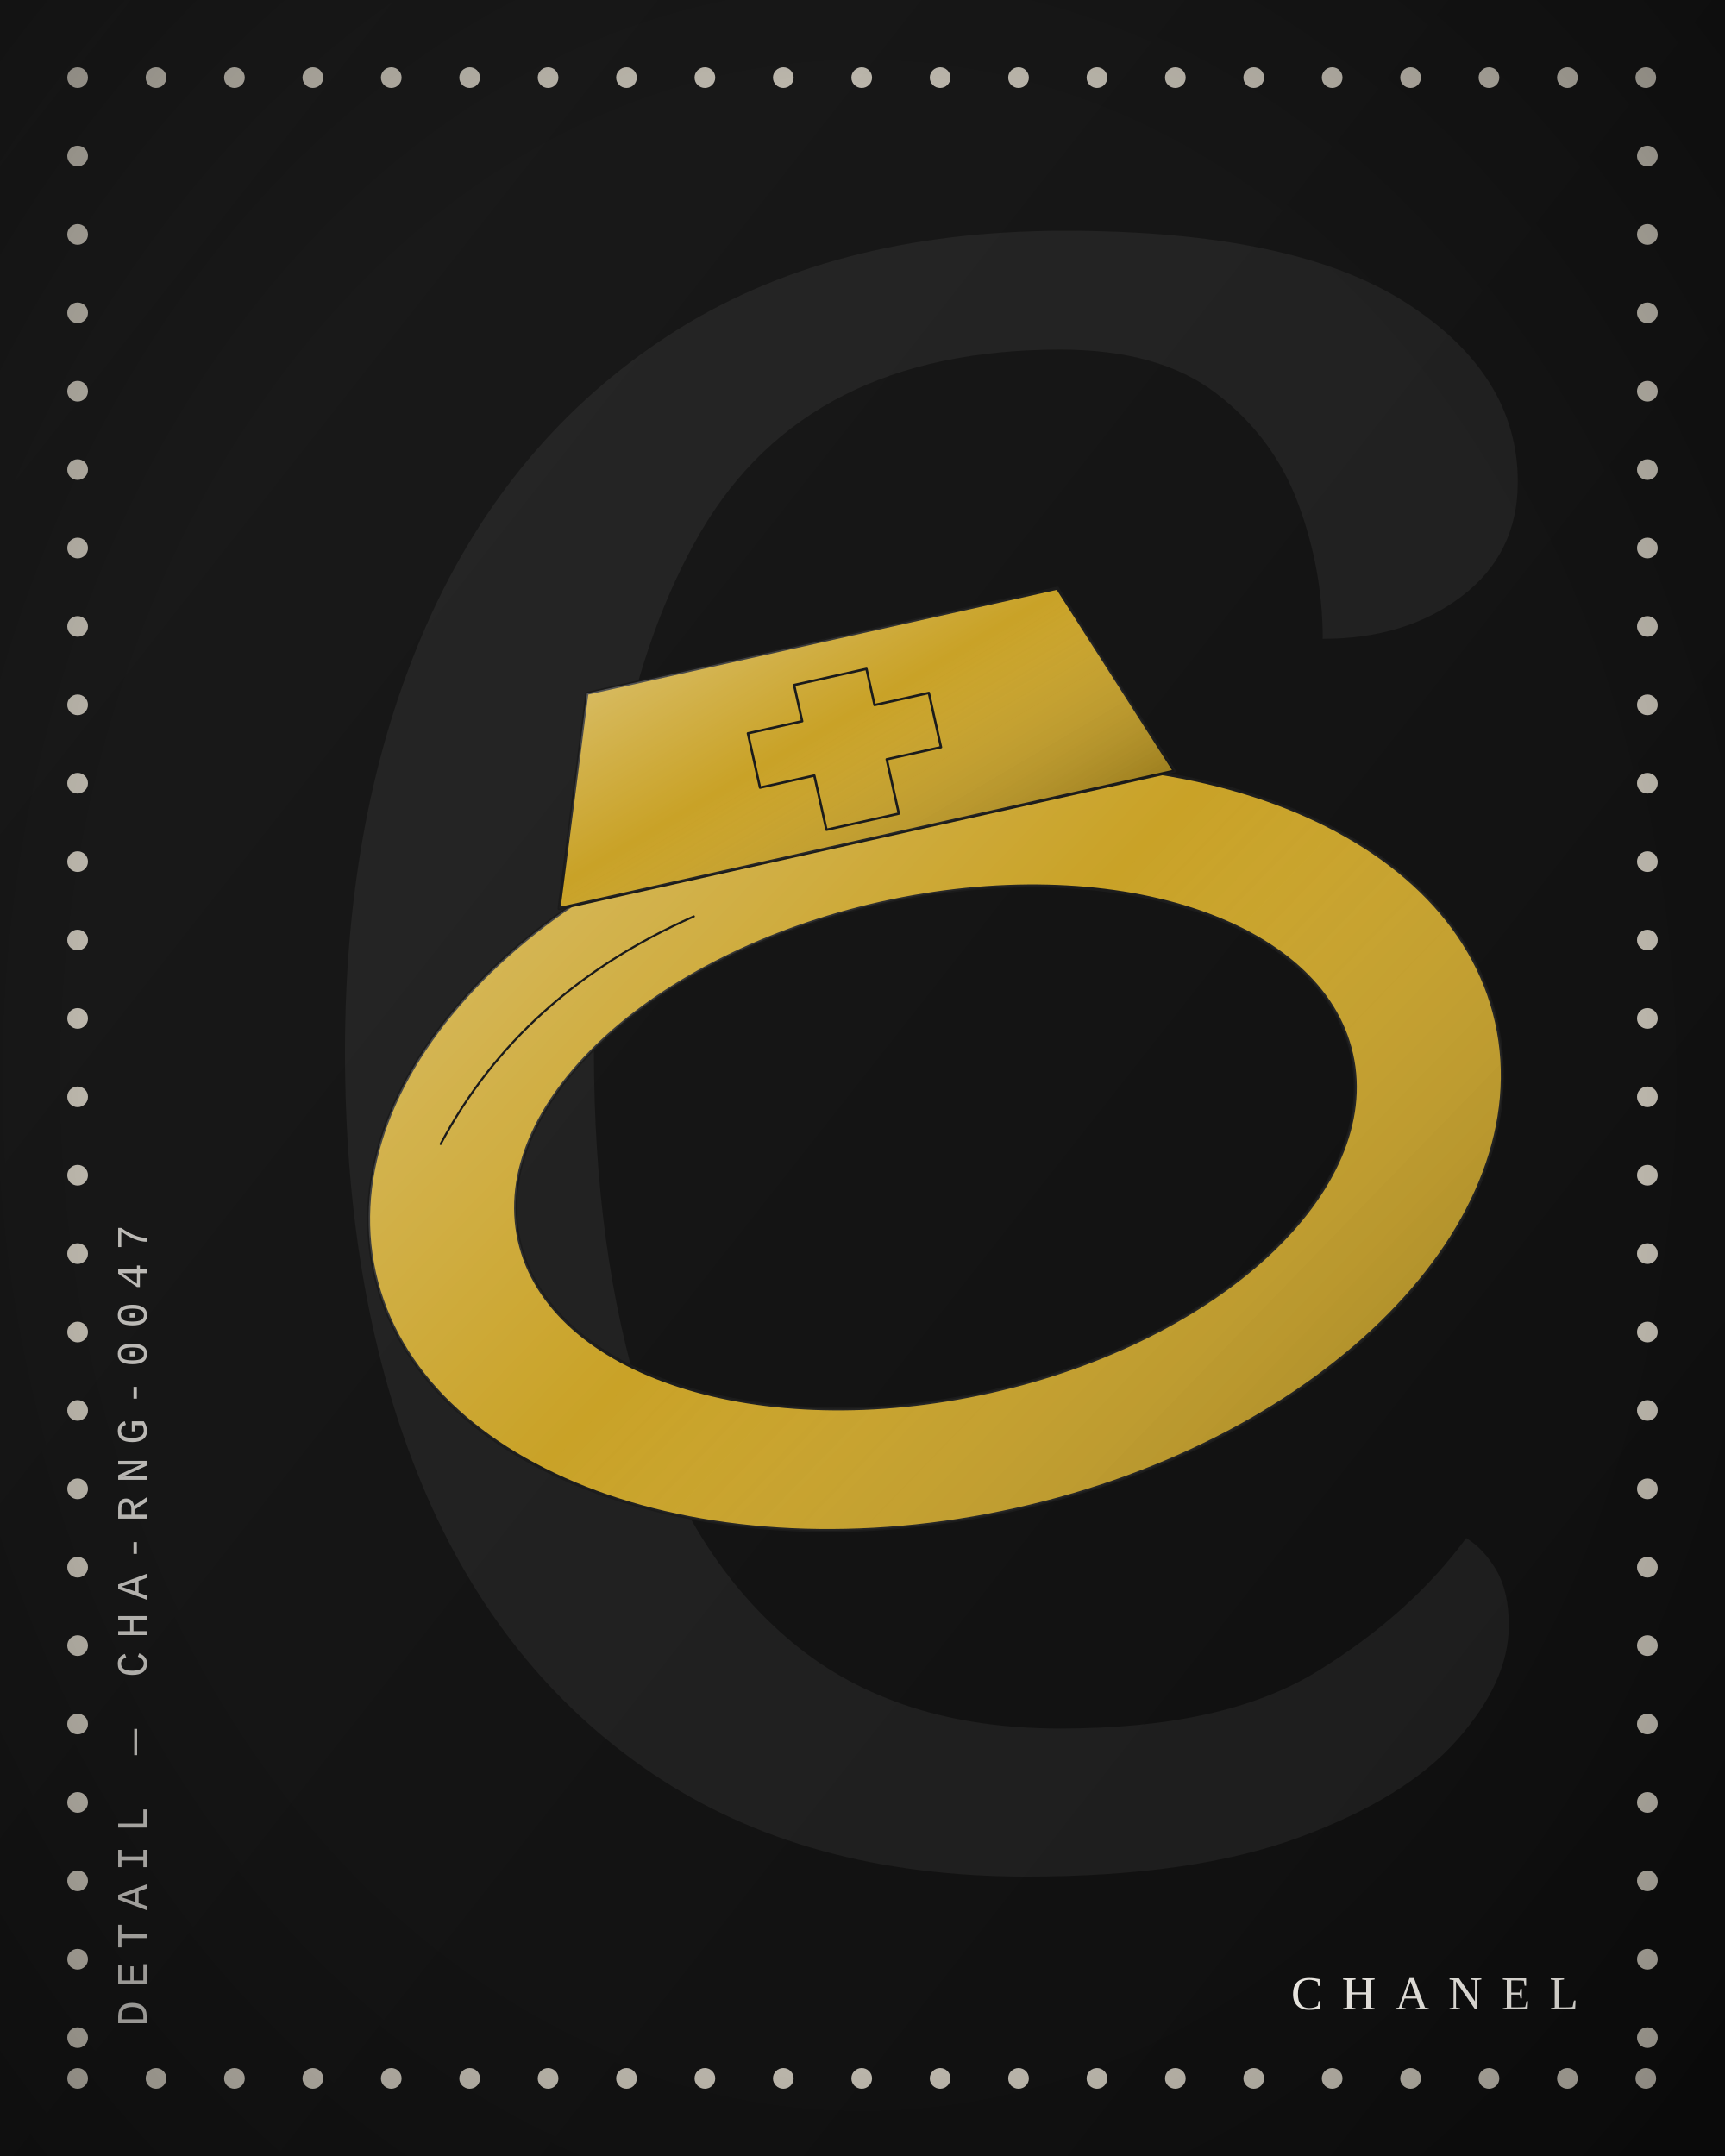
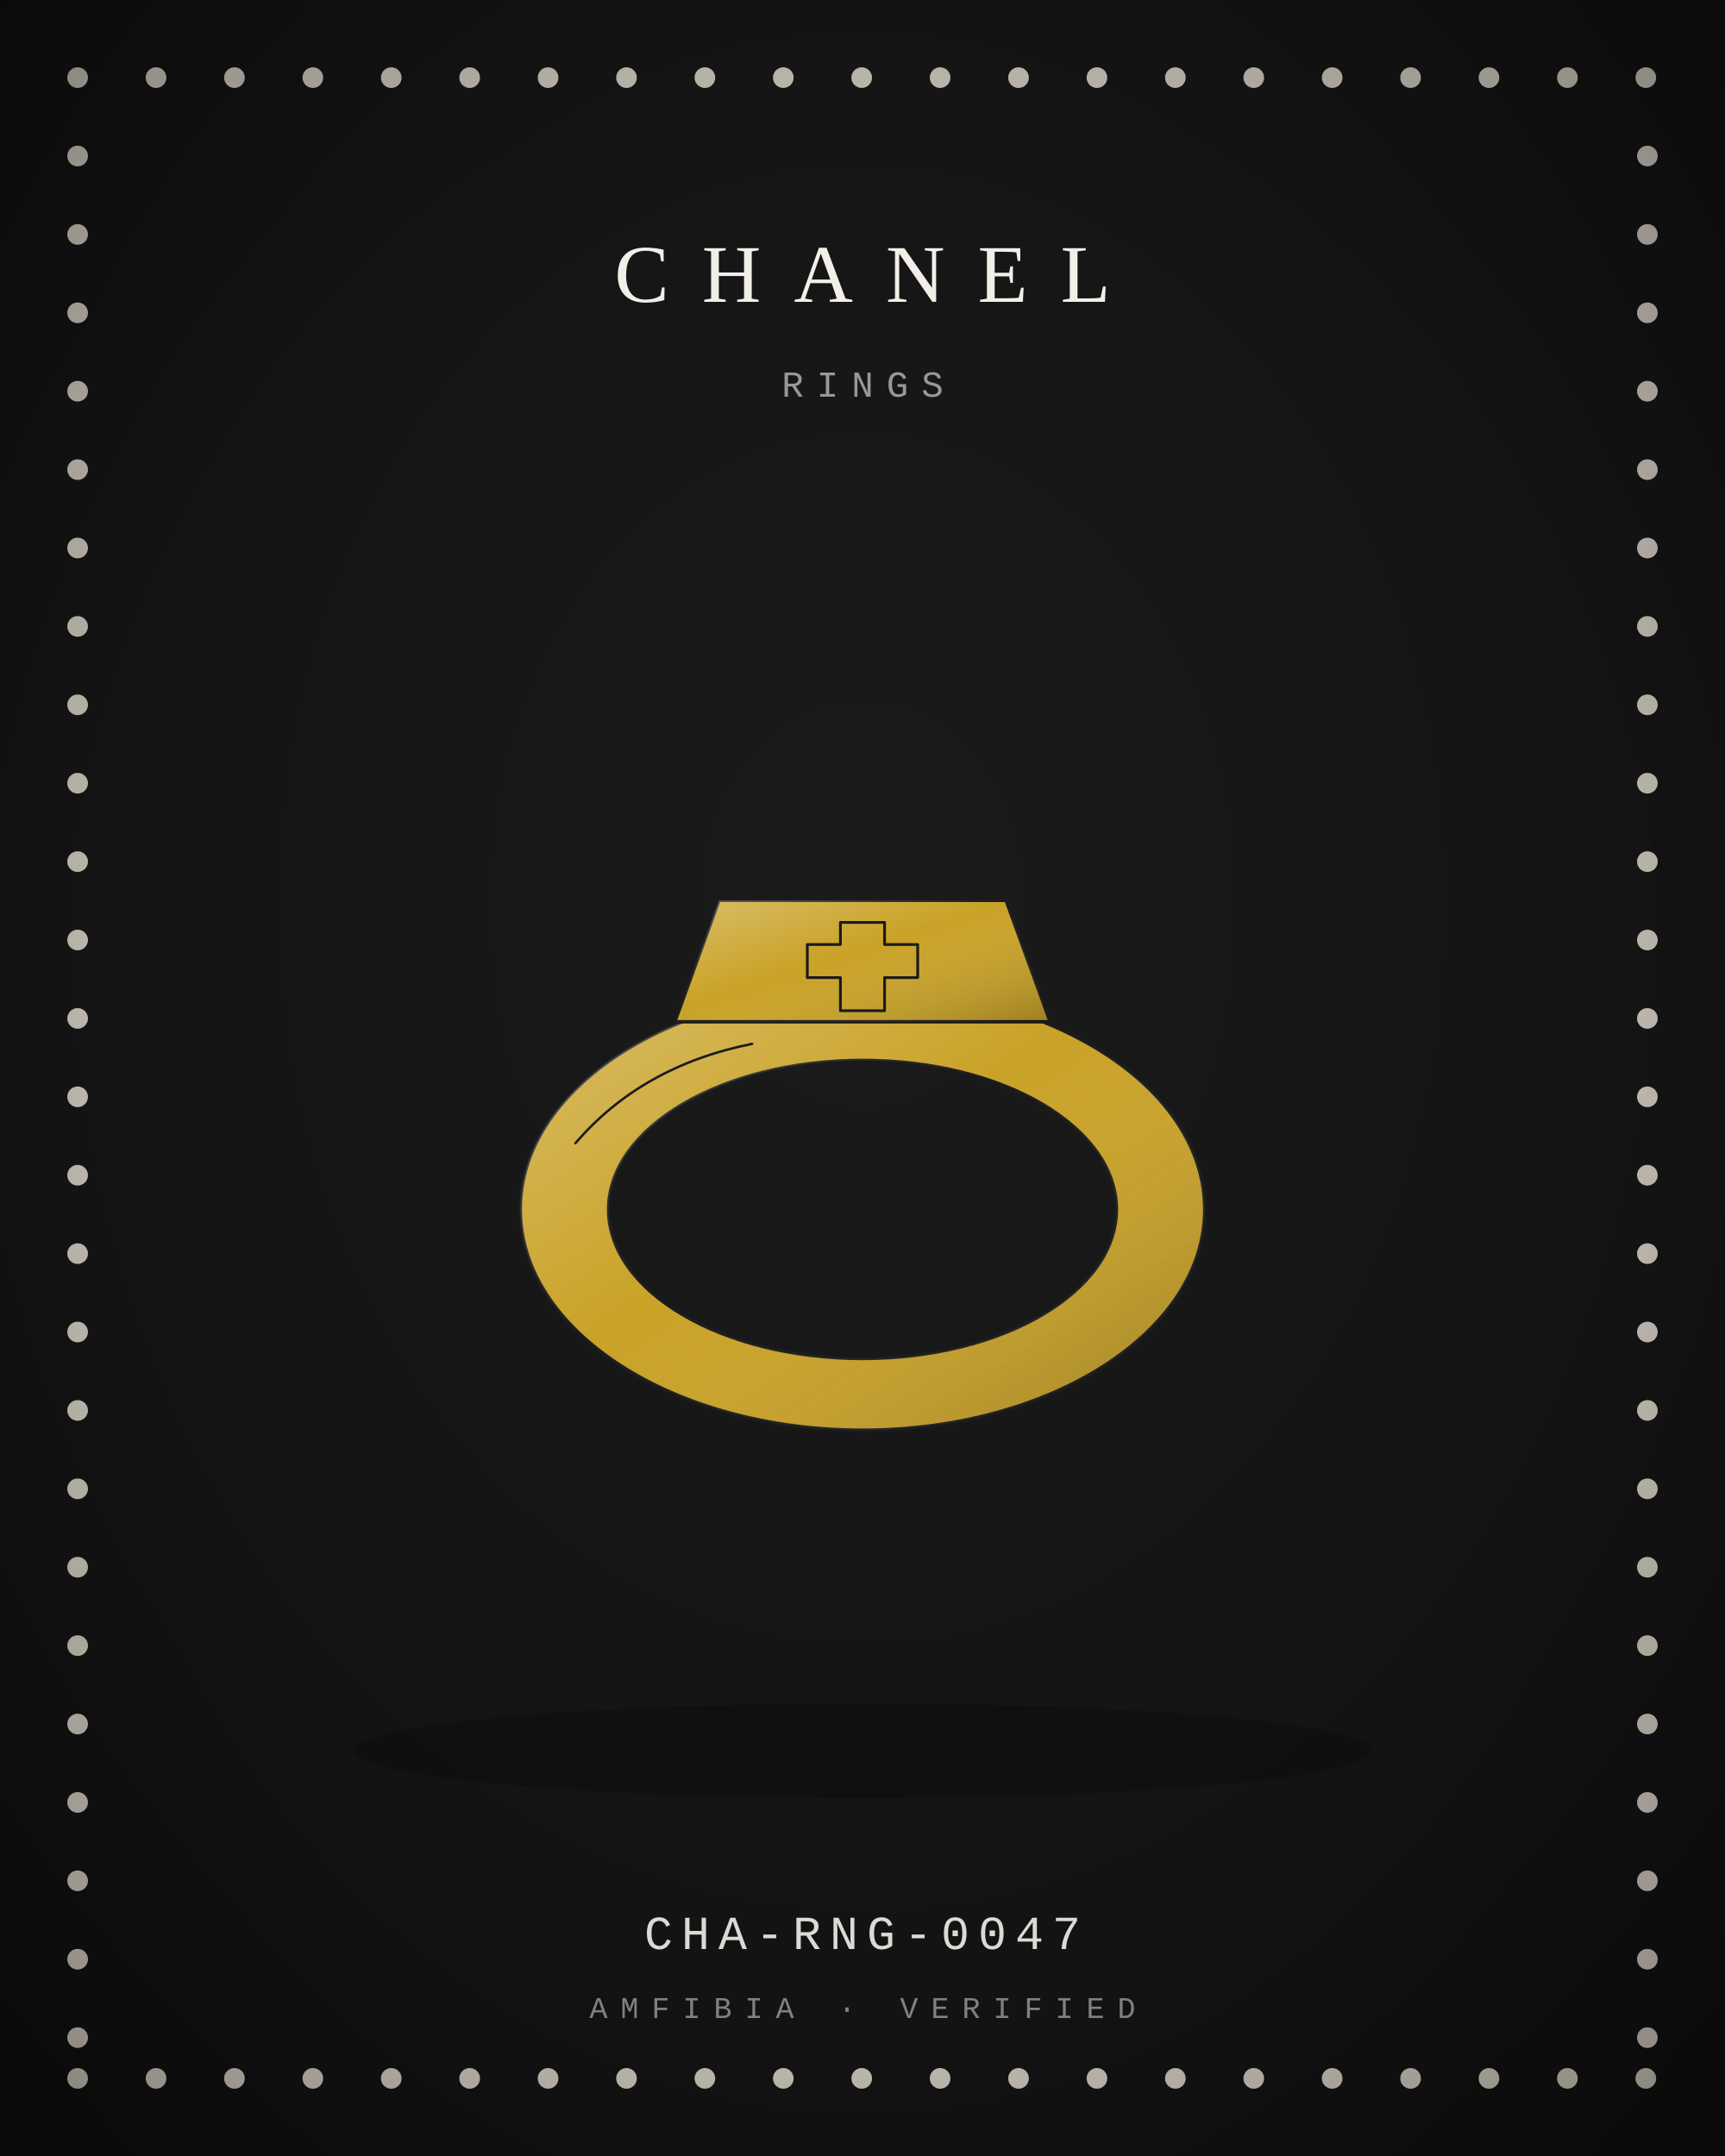
<svg xmlns="http://www.w3.org/2000/svg" viewBox="0 0 400 500" width="800" height="1000">
  <defs>
    <radialGradient id="bg" cx="50%" cy="42%" r="80%">
      <stop offset="0" stop-color="#1B1B1B" />
      <stop offset="1" stop-color="#0E0E0E" />
    </radialGradient>
    <linearGradient id="bgd" x1="0" y1="0" x2="1" y2="1">
      <stop offset="0" stop-color="#1B1B1B" />
      <stop offset="1" stop-color="#0E0E0E" />
    </linearGradient>
    <linearGradient id="sheen" x1="0" y1="0" x2="1" y2="1">
      <stop offset="0" stop-color="#fff" stop-opacity=".30" />
      <stop offset=".45" stop-color="#fff" stop-opacity="0" />
      <stop offset="1" stop-color="#000" stop-opacity=".22" />
    </linearGradient>
    <linearGradient id="multi" x1="0" y1="0" x2="1" y2="1">
      <stop offset="0" stop-color="#B3122E" />
      <stop offset=".35" stop-color="#C9A227" />
      <stop offset=".7" stop-color="#2F5D46" />
      <stop offset="1" stop-color="#3557A0" />
    </linearGradient>
    <radialGradient id="vig" cx="50%" cy="50%" r="75%">
      <stop offset=".6" stop-color="#000" stop-opacity="0" />
      <stop offset="1" stop-color="#000" stop-opacity=".35" />
    </radialGradient>
  </defs>
-   <rect width="400" height="500" fill="url(#bgd)" />
-   <text x="210" y="430" text-anchor="middle" font-family="Georgia, serif" font-size="520" fill="#F2EFE9" opacity="0.06">C</text>
+   <rect width="400" height="500" fill="url(#bg)" />
  <g fill="#D8D2C6" opacity="0.85">
    <circle cx="18" cy="18" r="2.4" />
    <circle cx="18" cy="482" r="2.4" />
    <circle cx="36.182" cy="18" r="2.4" />
    <circle cx="36.182" cy="482" r="2.4" />
    <circle cx="54.364" cy="18" r="2.4" />
    <circle cx="54.364" cy="482" r="2.4" />
    <circle cx="72.545" cy="18" r="2.4" />
    <circle cx="72.545" cy="482" r="2.4" />
    <circle cx="90.727" cy="18" r="2.4" />
    <circle cx="90.727" cy="482" r="2.4" />
    <circle cx="108.909" cy="18" r="2.4" />
    <circle cx="108.909" cy="482" r="2.4" />
    <circle cx="127.091" cy="18" r="2.4" />
    <circle cx="127.091" cy="482" r="2.4" />
    <circle cx="145.273" cy="18" r="2.4" />
    <circle cx="145.273" cy="482" r="2.4" />
    <circle cx="163.455" cy="18" r="2.4" />
    <circle cx="163.455" cy="482" r="2.4" />
    <circle cx="181.636" cy="18" r="2.4" />
    <circle cx="181.636" cy="482" r="2.4" />
    <circle cx="199.818" cy="18" r="2.4" />
    <circle cx="199.818" cy="482" r="2.4" />
    <circle cx="218" cy="18" r="2.4" />
    <circle cx="218" cy="482" r="2.4" />
    <circle cx="236.182" cy="18" r="2.4" />
    <circle cx="236.182" cy="482" r="2.4" />
    <circle cx="254.364" cy="18" r="2.4" />
    <circle cx="254.364" cy="482" r="2.4" />
    <circle cx="272.545" cy="18" r="2.4" />
    <circle cx="272.545" cy="482" r="2.4" />
    <circle cx="290.727" cy="18" r="2.4" />
    <circle cx="290.727" cy="482" r="2.4" />
    <circle cx="308.909" cy="18" r="2.4" />
    <circle cx="308.909" cy="482" r="2.4" />
    <circle cx="327.091" cy="18" r="2.4" />
    <circle cx="327.091" cy="482" r="2.4" />
    <circle cx="345.273" cy="18" r="2.4" />
    <circle cx="345.273" cy="482" r="2.4" />
    <circle cx="363.455" cy="18" r="2.4" />
    <circle cx="363.455" cy="482" r="2.4" />
    <circle cx="381.636" cy="18" r="2.4" />
    <circle cx="381.636" cy="482" r="2.4" />
    <circle cx="18" cy="36.182" r="2.4" />
    <circle cx="382" cy="36.182" r="2.4" />
    <circle cx="18" cy="54.364" r="2.4" />
    <circle cx="382" cy="54.364" r="2.4" />
    <circle cx="18" cy="72.545" r="2.4" />
    <circle cx="382" cy="72.545" r="2.4" />
    <circle cx="18" cy="90.727" r="2.4" />
    <circle cx="382" cy="90.727" r="2.4" />
    <circle cx="18" cy="108.909" r="2.4" />
    <circle cx="382" cy="108.909" r="2.4" />
    <circle cx="18" cy="127.091" r="2.4" />
    <circle cx="382" cy="127.091" r="2.4" />
    <circle cx="18" cy="145.273" r="2.4" />
    <circle cx="382" cy="145.273" r="2.4" />
    <circle cx="18" cy="163.455" r="2.4" />
    <circle cx="382" cy="163.455" r="2.4" />
    <circle cx="18" cy="181.636" r="2.4" />
    <circle cx="382" cy="181.636" r="2.4" />
    <circle cx="18" cy="199.818" r="2.4" />
    <circle cx="382" cy="199.818" r="2.4" />
    <circle cx="18" cy="218" r="2.4" />
    <circle cx="382" cy="218" r="2.4" />
    <circle cx="18" cy="236.182" r="2.4" />
    <circle cx="382" cy="236.182" r="2.4" />
    <circle cx="18" cy="254.364" r="2.4" />
    <circle cx="382" cy="254.364" r="2.4" />
    <circle cx="18" cy="272.545" r="2.4" />
    <circle cx="382" cy="272.545" r="2.4" />
    <circle cx="18" cy="290.727" r="2.4" />
    <circle cx="382" cy="290.727" r="2.4" />
    <circle cx="18" cy="308.909" r="2.4" />
    <circle cx="382" cy="308.909" r="2.4" />
    <circle cx="18" cy="327.091" r="2.4" />
    <circle cx="382" cy="327.091" r="2.4" />
    <circle cx="18" cy="345.273" r="2.4" />
    <circle cx="382" cy="345.273" r="2.4" />
    <circle cx="18" cy="363.455" r="2.4" />
    <circle cx="382" cy="363.455" r="2.4" />
    <circle cx="18" cy="381.636" r="2.4" />
    <circle cx="382" cy="381.636" r="2.4" />
    <circle cx="18" cy="399.818" r="2.4" />
    <circle cx="382" cy="399.818" r="2.4" />
    <circle cx="18" cy="418" r="2.4" />
    <circle cx="382" cy="418" r="2.4" />
    <circle cx="18" cy="436.182" r="2.4" />
    <circle cx="382" cy="436.182" r="2.4" />
    <circle cx="18" cy="454.364" r="2.4" />
    <circle cx="382" cy="454.364" r="2.4" />
    <circle cx="18" cy="472.545" r="2.4" />
    <circle cx="382" cy="472.545" r="2.4" />
  </g>
-   <g transform="rotate(-12.6 200 250) translate(-2 20) scale(2.15)">
-     <path d="M38 116 A62 40 0 1 0 162 116 A62 40 0 1 0 38 116 Z M54 116 A46 27 0 1 1 146 116 A46 27 0 1 1 54 116 Z" fill-rule="evenodd" fill="#C9A227" stroke="#1B1B1B" stroke-width="1.4" stroke-linejoin="round" stroke-linecap="round" vector-effect="non-scaling-stroke" />
+   <ellipse cx="200" cy="406" rx="118" ry="11" fill="#000" opacity="0.22" />
+   <g transform="translate(72 132) scale(1.28)">
+     <path d="M38 116 A62 40 0 1 0 162 116 A62 40 0 1 0 38 116 Z M54 116 A46 27 0 1 1 146 116 A46 27 0 1 1 54 116 Z" fill-rule="evenodd" fill="#C9A227" stroke="#1B1B1B" stroke-width="1.6" stroke-linejoin="round" stroke-linecap="round" vector-effect="non-scaling-stroke" />
    <path d="M38 116 A62 40 0 1 0 162 116 A62 40 0 1 0 38 116 Z M54 116 A46 27 0 1 1 146 116 A46 27 0 1 1 54 116 Z" fill-rule="evenodd" fill="url(#sheen)" stroke="none" />
-     <path d="M74 60 L126 60 L134 82 L66 82 Z" fill="#C9A227" stroke="#1B1B1B" stroke-width="1.4" stroke-linejoin="round" stroke-linecap="round" vector-effect="non-scaling-stroke" />
+     <path d="M74 60 L126 60 L134 82 L66 82 Z" fill="#C9A227" stroke="#1B1B1B" stroke-width="1.6" stroke-linejoin="round" stroke-linecap="round" vector-effect="non-scaling-stroke" />
    <path d="M74 60 L126 60 L134 82 L66 82 Z" fill="url(#sheen)" stroke="none" />
-     <path d="M96 64 L104 64 L104 68 L110 68 L110 74 L104 74 L104 80 L96 80 L96 74 L90 74 L90 68 L96 68 Z" fill="none" stroke="#1B1B1B" stroke-width="1.12" stroke-linejoin="round" stroke-linecap="round" vector-effect="non-scaling-stroke" />
-     <path d="M48 104 Q60 90 80 86" fill="none" stroke="#1B1B1B" stroke-width="0.98" stroke-linejoin="round" stroke-linecap="round" vector-effect="non-scaling-stroke" />
-   </g>
-   <g transform="translate(34 470) rotate(-90)">
-     <text x="0" y="0" text-anchor="start" font-family="'Courier New', Courier, monospace" font-size="10" letter-spacing="3" fill="#F2EFE9" opacity="0.75">DETAIL — CHA-RNG-0047</text>
+     <path d="M96 64 L104 64 L104 68 L110 68 L110 74 L104 74 L104 80 L96 80 L96 74 L90 74 L90 68 L96 68 Z" fill="none" stroke="#1B1B1B" stroke-width="1.28" stroke-linejoin="round" stroke-linecap="round" vector-effect="non-scaling-stroke" />
+     <path d="M48 104 Q60 90 80 86" fill="none" stroke="#1B1B1B" stroke-width="1.12" stroke-linejoin="round" stroke-linecap="round" vector-effect="non-scaling-stroke" />
  </g>
  <g>
-     <text x="366" y="466" text-anchor="end" font-size="11" fill="#F2EFE9" font-family="'Didot', 'Bodoni MT', 'Times New Roman', serif" font-weight="400" letter-spacing="4.4">CHANEL</text>
+     <text x="200" y="70" text-anchor="middle" font-size="19" fill="#F2EFE9" font-family="'Didot', 'Bodoni MT', 'Times New Roman', serif" font-weight="400" letter-spacing="7.6">CHANEL</text>
  </g>
+   <text x="200" y="92" text-anchor="middle" font-family="'Courier New', Courier, monospace" font-size="8.5" letter-spacing="3" fill="#F2EFE9" opacity="0.6">RINGS</text>
+   <text x="200" y="452" text-anchor="middle" font-family="'Courier New', Courier, monospace" font-size="11" letter-spacing="2" fill="#F2EFE9" opacity="0.9">CHA-RNG-0047</text>
+   <text x="200" y="468" text-anchor="middle" font-family="'Courier New', Courier, monospace" font-size="7" letter-spacing="3" fill="#F2EFE9" opacity="0.5">AMFIBIA · VERIFIED</text>
  <rect width="400" height="500" fill="url(#vig)" />
</svg>
